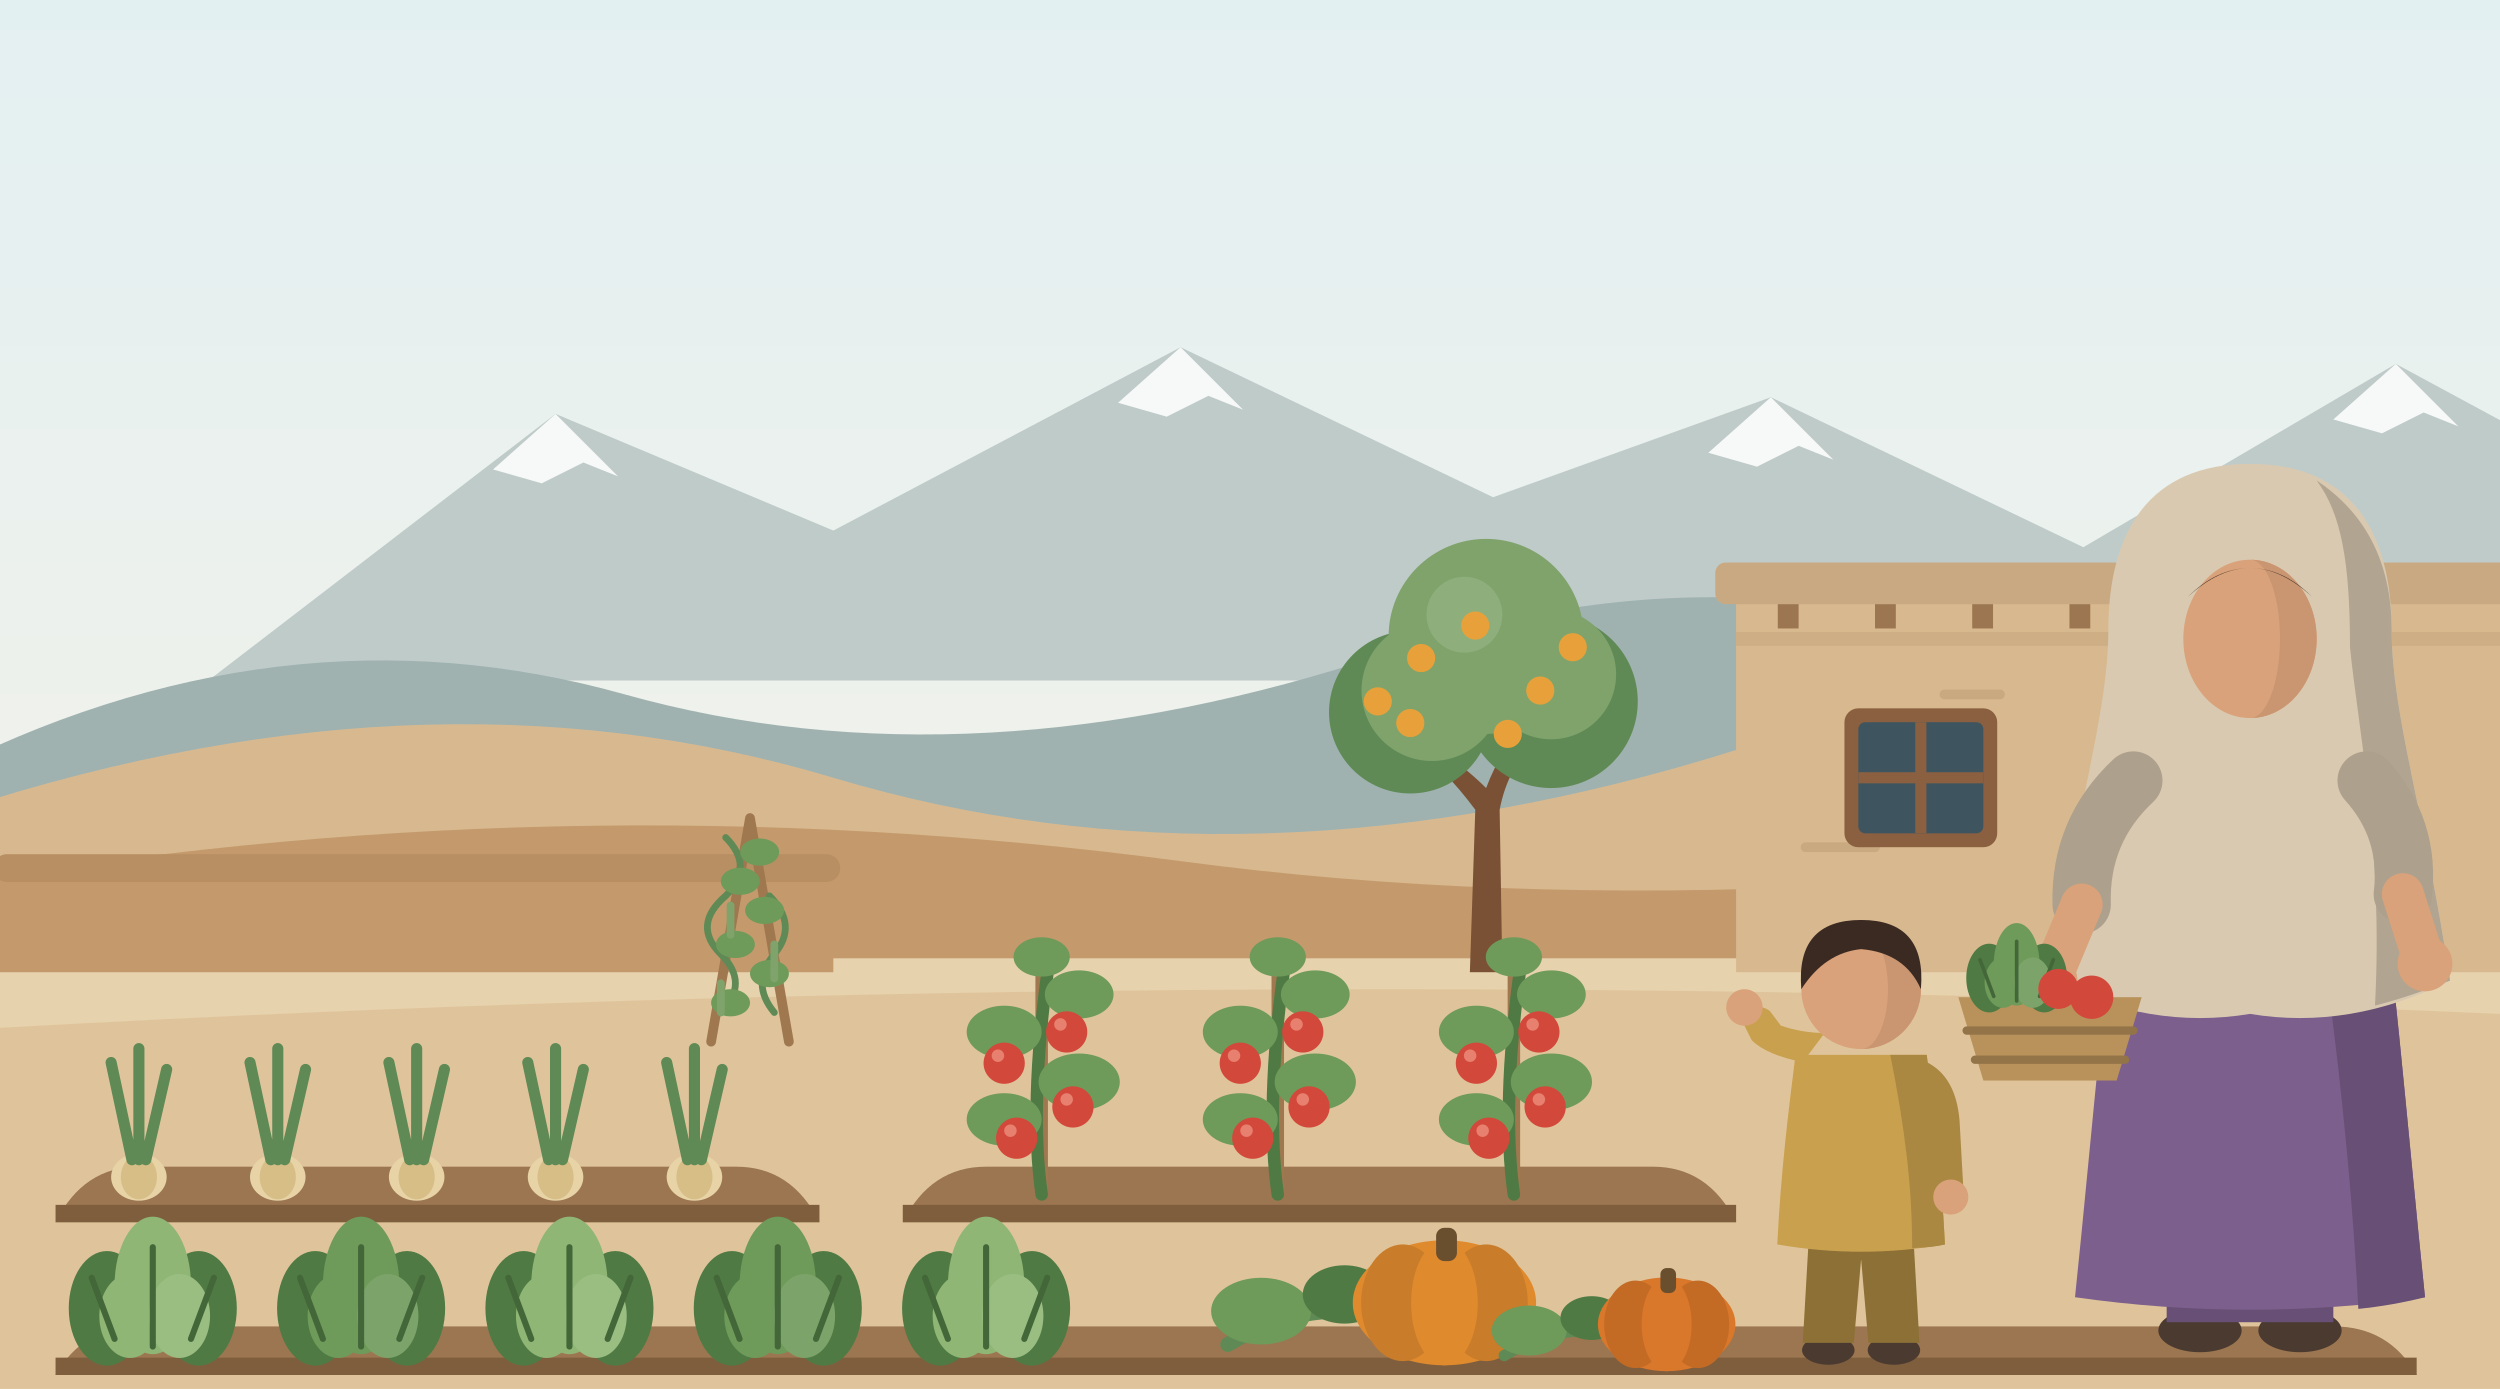
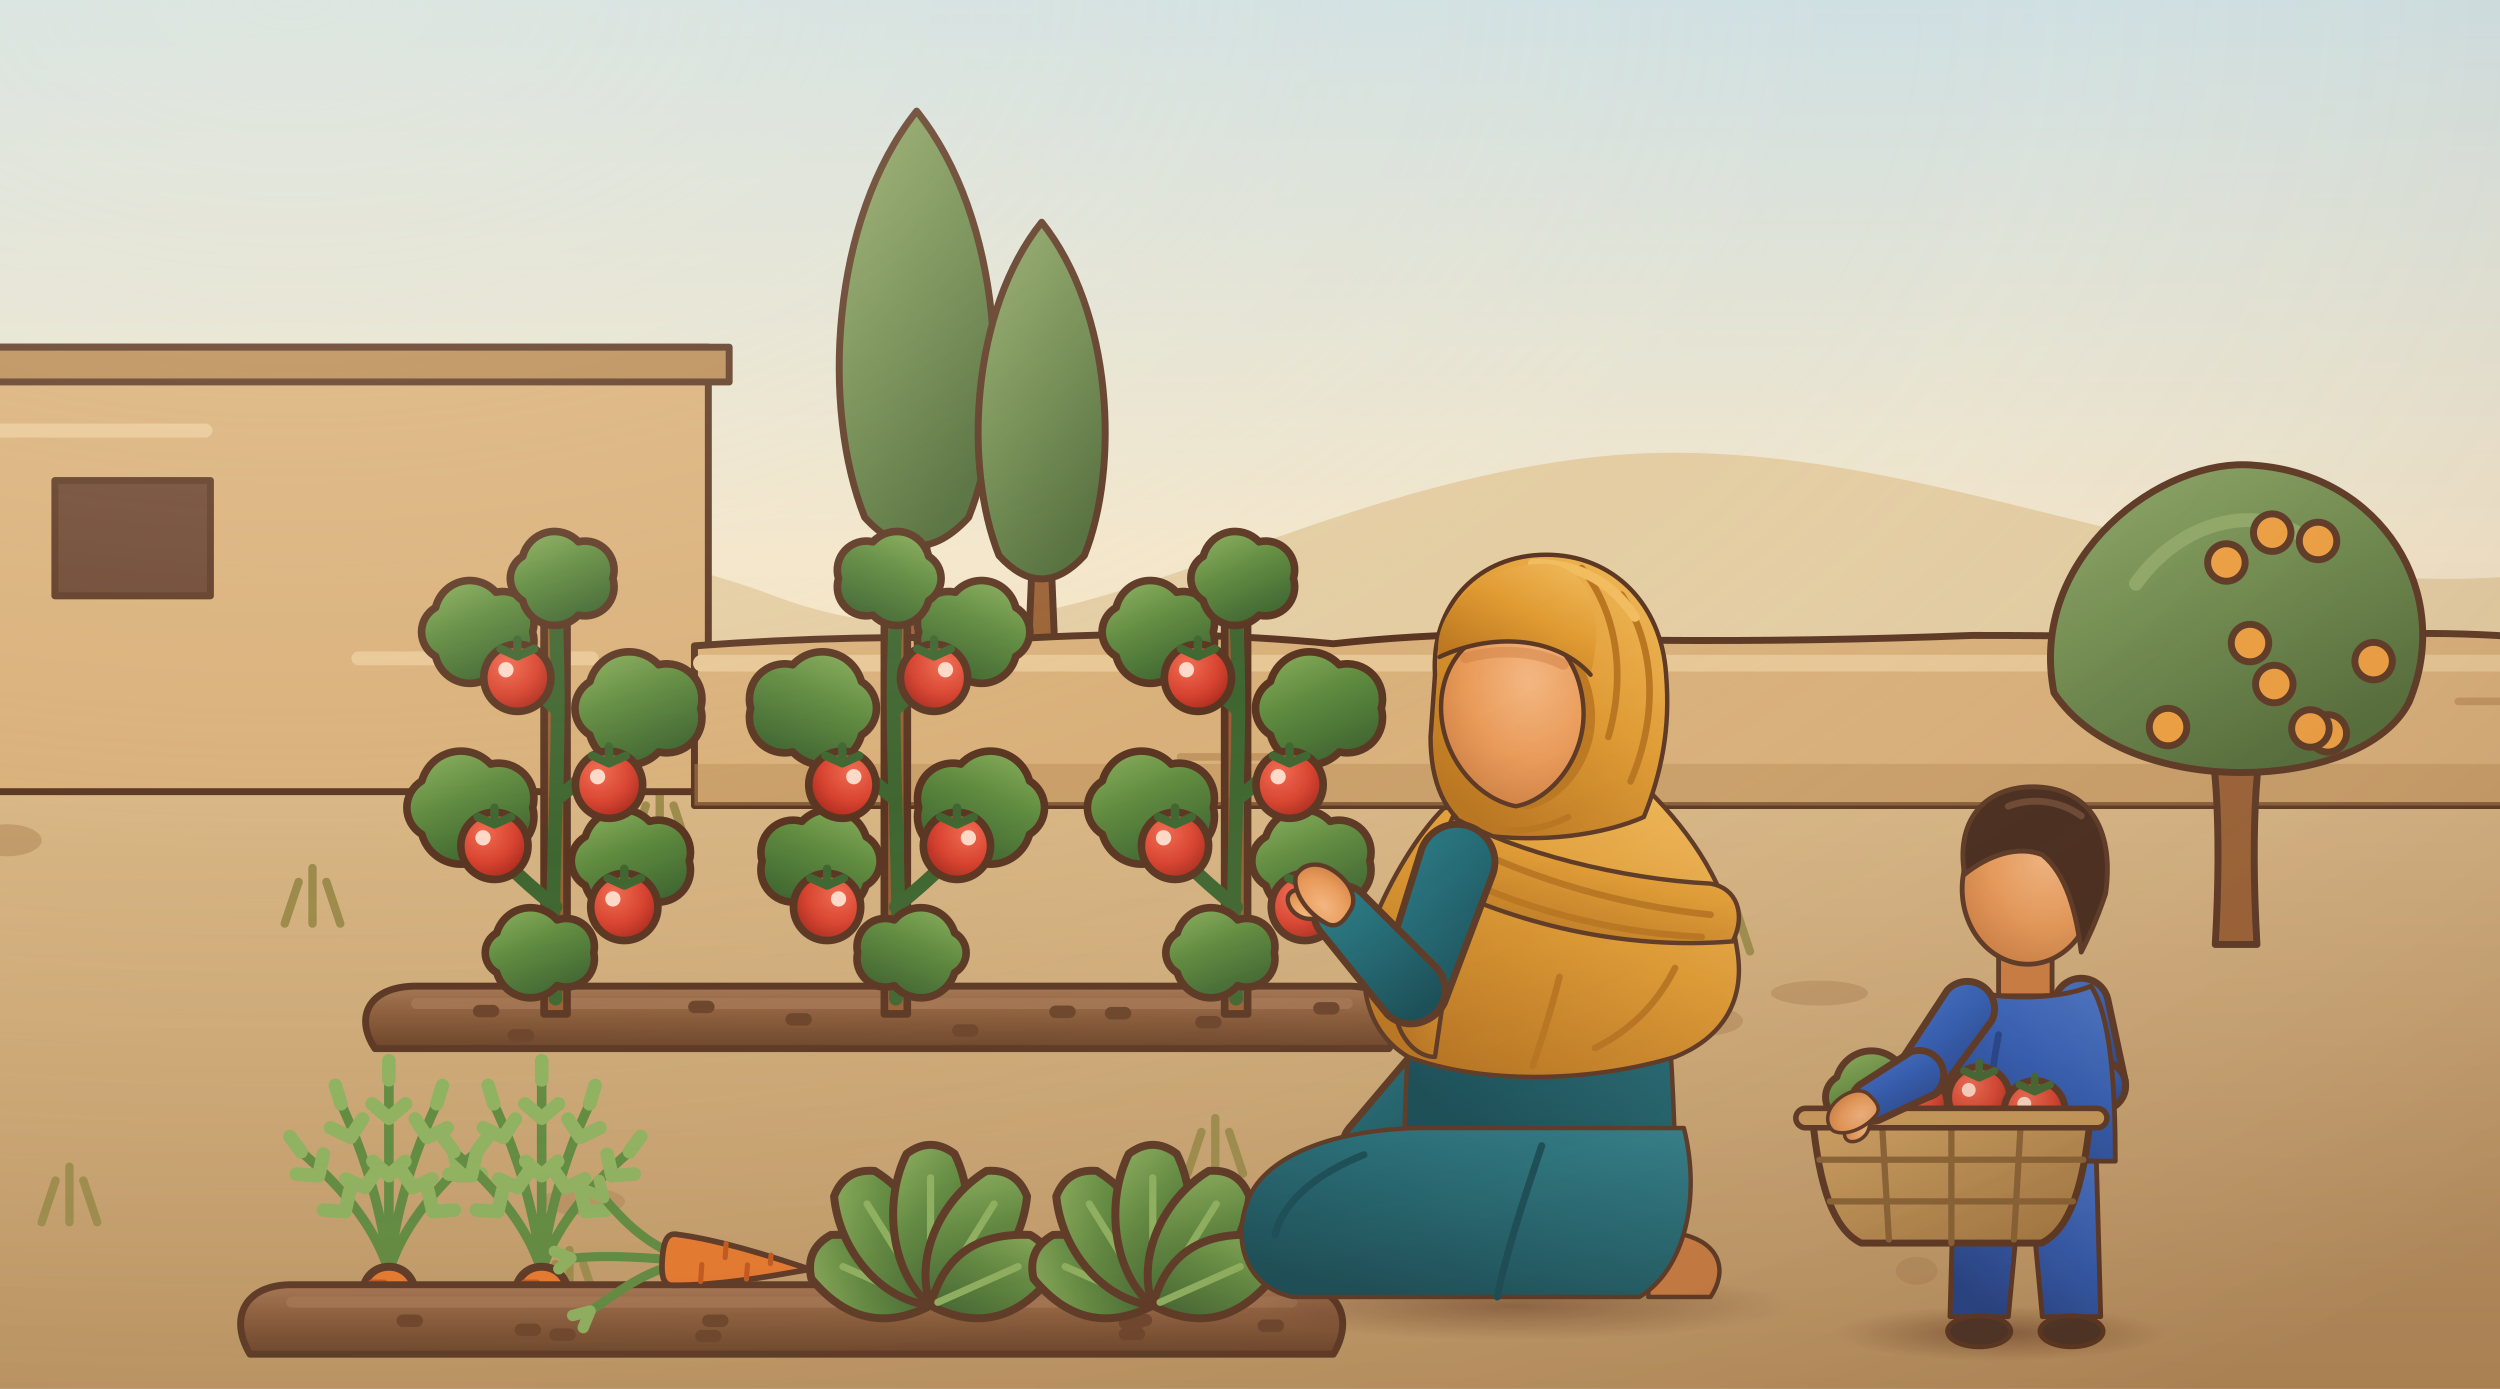
- <svg xmlns="http://www.w3.org/2000/svg" viewBox="0 0 360 200">
+ <svg xmlns="http://www.w3.org/2000/svg" xmlns:xlink="http://www.w3.org/1999/xlink" viewBox="0 0 360 200">
  <defs>
+     <radialGradient id="lt" cx=".12" cy="0" r="1.25">
+       <stop offset="0" stop-color="#FFF4DC" stop-opacity=".30" />
+       <stop offset=".5" stop-color="#FFF4DC" stop-opacity="0" />
+       <stop offset="1" stop-color="#4A1E08" stop-opacity=".18" />
+     </radialGradient>
+     <radialGradient id="sh">
+       <stop offset="0" stop-color="#3A0E06" stop-opacity=".38" />
+       <stop offset="1" stop-color="#3A0E06" stop-opacity="0" />
+     </radialGradient>
    <linearGradient id="sky" x1="0" y1="0" x2="0" y2="1">
-       <stop offset="0" stop-color="#E3F0F2" />
-       <stop offset="1" stop-color="#F8F2E6" />
-     </linearGradient>
+       <stop offset="0" stop-color="#CFE0E3" />
+       <stop offset=".7" stop-color="#F3E6CB" />
+       <stop offset="1" stop-color="#F6E1BC" />
+     </linearGradient>
+     <linearGradient id="gd" x1="0" y1="0" x2="0" y2="1">
+       <stop offset="0" stop-color="#D9B786" />
+       <stop offset="1" stop-color="#BE9663" />
+     </linearGradient>
+     <linearGradient id="lf" x1="0" y1="0" x2=".6" y2="1">
+       <stop offset="0" stop-color="#8FA867" />
+       <stop offset=".5" stop-color="#6E8B4E" />
+       <stop offset="1" stop-color="#4F6B38" />
+     </linearGradient>
+     <radialGradient id="sk" cx=".36" cy=".3" r=".8">
+       <stop offset="0" stop-color="#F4B680" />
+       <stop offset=".55" stop-color="#E99A58" />
+       <stop offset="1" stop-color="#CC7C40" />
+     </radialGradient>
+     <linearGradient id="sc" x1="0" y1="0" x2="0.7" y2="1">
+       <stop offset="0" stop-color="#F2BC5E" />
+       <stop offset=".5" stop-color="#E09A31" />
+       <stop offset="1" stop-color="#B9741D" />
+     </linearGradient>
+     <linearGradient id="te" x1="0" y1="0" x2="0.7" y2="1">
+       <stop offset="0" stop-color="#2B7F8B" />
+       <stop offset=".5" stop-color="#1D6672" />
+       <stop offset="1" stop-color="#124A55" />
+     </linearGradient>
+     <linearGradient id="kb" x1="0" y1="0" x2="0.7" y2="1">
+       <stop offset="0" stop-color="#4776CC" />
+       <stop offset=".5" stop-color="#2D5CB8" />
+       <stop offset="1" stop-color="#1F428C" />
+     </linearGradient>
+     <linearGradient id="so" x1="0" y1="0" x2="0" y2="1">
+       <stop offset="0" stop-color="#A57552" />
+       <stop offset=".45" stop-color="#8A5C3A" />
+       <stop offset="1" stop-color="#6A4228" />
+     </linearGradient>
+     <radialGradient id="tm" cx=".35" cy=".3" r=".75">
+       <stop offset="0" stop-color="#F06A50" />
+       <stop offset=".6" stop-color="#D8432F" />
+       <stop offset="1" stop-color="#A92A1E" />
+     </radialGradient>
+     <linearGradient id="gl" x1="0" y1="0" x2=".5" y2="1">
+       <stop offset="0" stop-color="#8DB25E" />
+       <stop offset=".5" stop-color="#5E8A3E" />
+       <stop offset="1" stop-color="#3F6630" />
+     </linearGradient>
+     <linearGradient id="bk" x1="0" y1="0" x2="1" y2="1">
+       <stop offset="0" stop-color="#D2A464" />
+       <stop offset="1" stop-color="#A57940" />
+     </linearGradient>
+     <g id="tp" stroke="#5A3622" stroke-linejoin="round" stroke-linecap="round">
+       <path d="M-1.5 0V-62H1.5V0Z" fill="#9A6034" />
+       <path d="M0-2C-1-18 1-34 0-52M0-14C-5-18-9-22-12-26M0-28C5-32 9-36 12-40M0-40C-4-44-8-46-11-50" fill="none" stroke="#3F6630" stroke-width="1.8" />
+       <path d="M-3-27A4.6 4.6 0 0 1-8.5-21.3A5.3 5.3 0 0 1-17.5-23.5A4.1 4.1 0 0 1-17.5-30.5A5.3 5.3 0 0 1-8.5-32.7A4.6 4.6 0 0 1-3-27Z" fill="url(#gl)" />
+       <path d="M19-40A4.6 4.6 0 0 1 13.5-34.3A5.3 5.3 0 0 1 4.5-36.5A4.1 4.1 0 0 1 4.5-43.5A5.3 5.3 0 0 1 13.5-45.7A4.6 4.6 0 0 1 19-40Z" fill="url(#gl)" />
+       <path d="M-3-50A4.1 4.1 0 0 1-7.8-44.8A4.6 4.6 0 0 1-15.7-46.8A3.7 3.7 0 0 1-15.7-53.2A4.6 4.6 0 0 1-7.8-55.2A4.1 4.1 0 0 1-3-50Z" fill="url(#gl)" />
+       <path d="M17.5-20A4.2 4.2 0 0 1 12.3-14.8A5 5 0 0 1 3.9-16.8A3.7 3.7 0 0 1 3.9-23.2A5 5 0 0 1 12.3-25.2A4.2 4.2 0 0 1 17.5-20Z" fill="url(#gl)" />
+       <path d="M7.5-57A3.8 3.8 0 0 1 3-52.2A4.3 4.3 0 0 1-4.3-54.1A3.4 3.4 0 0 1-4.3-59.9A4.3 4.3 0 0 1 3-61.8A3.8 3.8 0 0 1 7.5-57Z" fill="url(#gl)" />
+       <path d="M5-8A3.7 3.7 0 0 1 .2-3.7A4.6 4.6 0 0 1-7.7-5.4A3 3 0 0 1-7.7-10.6A4.6 4.6 0 0 1 .2-12.3A3.7 3.7 0 0 1 5-8Z" fill="url(#gl)" />
+       <circle cx="-8" cy="-22" r="4.4" fill="url(#tm)" />
+       <circle cx="7" cy="-30" r="4.4" fill="url(#tm)" />
+       <circle cx="-5" cy="-44" r="4.4" fill="url(#tm)" />
+       <circle cx="9" cy="-14" r="4.4" fill="url(#tm)" />
+       <path d="M-10.2-25.8l2.2 1 2.2-1M-8-24.8v-2.2M4.8-33.8l2.2 1 2.2-1M7-32.8v-2.2M-7.2-47.8l2.2 1 2.2-1M-5-46.8v-2.2M6.8-17.8l2.2 1 2.2-1M9-16.8v-2.2" fill="none" stroke="#3F6630" stroke-width="1.1" />
+       <path d="M-8.5-23.1a1 1 0 1 0 0 .1ZM6.5-31.1a1 1 0 1 0 0 .1ZM-5.5-45.1a1 1 0 1 0 0 .1ZM8.5-15.1a1 1 0 1 0 0 .1Z" fill="#FFD9C8" stroke="none" />
+     </g>
+     <g id="ct" stroke="#5A3622" stroke-linejoin="round" stroke-linecap="round">
+       <path d="M0-2Q-2.2-9.4-11-17M0-2Q-1.2-12.7-6-23M0-2Q.0-14.3 0-26M0-2Q1.2-12.7 6-23M0-2Q2.2-9.4 11-17" fill="none" stroke="#5E8A3E" stroke-width="1.2" />
+       <path d="M-5.5-9.5l.6-2.6M-5.5-9.5l-2.7-.2M-8.8-14l.6-2.7M-8.8-14l-2.8-.2M-11-17l-1.4-1.9M-3-12.5l1.5-2.2M-3-12.5l-2.4-1.1M-4.8-18.8l1.5-2.3M-4.8-18.8l-2.5-1.2M-6-23l-.7-2.3M.0-14l2-1.8M.0-14l-2-1.8M.0-21.2l2.1-1.8M.0-21.2l-2.1-1.8M.0-26l.0-2.4M3-12.5l2.4-1.1M3-12.5l-1.5-2.2M4.8-18.8l2.5-1.2M4.8-18.8l-1.5-2.3M6-23l.7-2.3M5.5-9.5l2.7-.2M5.5-9.5l-.6-2.6M8.8-14l2.8-.2M8.8-14l-.6-2.7M11-17l1.4-1.9" fill="none" stroke="#8DB25E" stroke-width="1.7" />
+       <path d="M-3.3 1.5C-3.5-1-2-2.6 0-2.6C2-2.6 3.5-1 3.3 1.5Z" fill="#E8782C" />
+       <path d="M-2.2-.6h1.6" stroke="#C2561A" stroke-width=".8" />
+     </g>
+     <g id="gn" stroke="#5A3622" stroke-linejoin="round" stroke-linecap="round">
+       <g transform="rotate(-66)">
+         <path d="M0 0C-5-4-6-9-3-15C-1-16.5 1-16.5 3-15C6-9 5-4 0 0Z" fill="url(#gl)" />
+         <path d="M0-1V-12" stroke="#8DB25E" stroke-width=".9" />
+       </g>
+       <g transform="rotate(-32)">
+         <path d="M0 0C-5-4-6-12-3-18C-1-19.5 1-19.5 3-18C6-12 5-4 0 0Z" fill="url(#gl)" />
+         <path d="M0-1V-15" stroke="#8DB25E" stroke-width=".9" />
+       </g>
+       <g transform="rotate(0)">
+         <path d="M0 0C-5-4-6-13-3-19C-1-20.5 1-20.5 3-19C6-13 5-4 0 0Z" fill="url(#gl)" />
+         <path d="M0-1V-16" stroke="#8DB25E" stroke-width=".9" />
+       </g>
+       <g transform="rotate(32)">
+         <path d="M0 0C-5-4-6-12-3-18C-1-19.5 1-19.5 3-18C6-12 5-4 0 0Z" fill="url(#gl)" />
+         <path d="M0-1V-15" stroke="#8DB25E" stroke-width=".9" />
+       </g>
+       <g transform="rotate(66)">
+         <path d="M0 0C-5-4-6-9-3-15C-1-16.5 1-16.5 3-15C6-9 5-4 0 0Z" fill="url(#gl)" />
+         <path d="M0-1V-12" stroke="#8DB25E" stroke-width=".9" />
+       </g>
+     </g>
+     <g id="cr" stroke="#5A3622" stroke-linejoin="round" stroke-linecap="round">
+       <g transform="rotate(0)">
+         <path d="M-1 0C-3-6-7-10-10-14M0 0C0-7 0-12-1-18M1 0C3-6 7-10 10-13" fill="none" stroke="#5E8A3E" stroke-width="1.6" />
+         <path d="M-10-14l-3-1m3 1l-1-3M-1-18l-2-2m2 2l1-3M10-13l3-1m-3 1l1-3" fill="none" stroke="#8DB25E" stroke-width="2" />
+         <path d="M-4.5 0C-4.5-1.5-3-2 0-2C3-2 4.5-1.5 4.5 0C4 8 2 16 0 24C-2 16-4 8-4.5 0Z" fill="#E8782C" />
+         <path d="M-3.5 5h3M1 9h2.5M-2.5 13h2.5M.5 17h1.5" stroke="#C2561A" stroke-width=".9" />
+       </g>
+     </g>
  </defs>
-   <rect width="360" height="200" fill="url(#sky)" />
-   <path d="M-10 98L30 98L80 59.6L120 76.4L170 50L215 71.6L255 57.2L300 78.8L345 52.4L385 74L420 64.4L380 98Z" fill="#BFCBC9" />
-   <path d="M80 59.6L89 68.6L84 66.6L78 69.6L71 67.6Z" fill="#F7F9F8" />
-   <path d="M170 50L179 59L174 57L168 60L161 58Z" fill="#F7F9F8" />
-   <path d="M255 57.2L264 66.2L259 64.2L253 67.2L246 65.2Z" fill="#F7F9F8" />
-   <path d="M345 52.4L354 61.4L349 59.4L343 62.4L336 60.4Z" fill="#F7F9F8" />
-   <path d="M-10 112Q40 86 90 100T200 94T310 104T370 92V172H-10Z" fill="#9FB2B0" />
-   <path d="M-10 118Q60 94 120 112T250 108T370 98V172H-10Z" fill="#D8B98F" />
-   <path d="M-10 128Q80 112 170 124T370 114V172H-10Z" fill="#C49A6C" />
-   <rect x="0" y="138" width="360" height="62" fill="#E7D2AE" />
-   <path d="M0 148Q180 138 360 146V200H0Z" fill="#DFC49B" />
-   <path d="M360 140h18v-50h-18Z" fill="#C49A6C" />
-   <rect x="250" y="86" width="110" height="54" fill="#D8B98F" />
-   <rect x="247" y="81" width="133" height="6" rx="1.5" fill="#C9A982" />
-   <rect x="256" y="87" width="3" height="3.5" fill="#9C7650" />
-   <rect x="270" y="87" width="3" height="3.5" fill="#9C7650" />
-   <rect x="284" y="87" width="3" height="3.5" fill="#9C7650" />
-   <rect x="298" y="87" width="3" height="3.5" fill="#9C7650" />
-   <rect x="312" y="87" width="3" height="3.5" fill="#9C7650" />
-   <rect x="326" y="87" width="3" height="3.5" fill="#9C7650" />
-   <rect x="340" y="87" width="3" height="3.5" fill="#9C7650" />
-   <rect x="250" y="91" width="110" height="2" fill="#CDAE85" />
-   <path d="M260 122h10M310 110h14M280 100h8" fill="none" stroke="#C9A97F" stroke-width="1.4" stroke-linecap="round" stroke-linejoin="round" />
-   <path d="M313.8 140v-27q0-8 9-8t9 8v27Z" fill="#7A5134" />
-   <path d="M322.8 140v-34.5q4.5 1.5 4.5 5v29.5Z" fill="#6A4329" />
-   <circle cx="326.3" cy="125" r="1" fill="#E3C27A" />
-   <rect x="265.6" y="102" width="22" height="20" rx="2" fill="#8A6040" />
-   <rect x="267.6" y="104" width="18" height="16" rx="1" fill="#3E5560" />
-   <path d="M276.6 104v16M267.6 112h18" fill="none" stroke="#8A6040" stroke-width="1.6" />
-   <rect x="0" y="126" width="120" height="14" fill="#C49A6C" />
-   <rect x="-1" y="123" width="122" height="4" rx="2" fill="#B88F62" />
-   <g transform="translate(214 140) scale(0.78)">
-     <path d="M-3 0L-2 -30Q-8 -38-12 -40L-10 -42Q-4 -38 0 -34Q3 -42 8 -46L10 -44Q4 -38 2.5 -30L3 0Z" fill="#7A5134" />
-     <circle cx="-14" cy="-48" r="15" fill="#5F8A55" />
-     <circle cx="12" cy="-50" r="16" fill="#5F8A55" />
-     <circle cx="0" cy="-62" r="18" fill="#7FA36B" />
-     <circle cx="-10" cy="-52" r="13" fill="#7FA36B" />
-     <circle cx="12" cy="-55" r="12" fill="#7FA36B" />
-     <circle cx="-4" cy="-66" r="7" fill="#8EAE7C" />
-     <circle cx="-14" cy="-46" r="2.6" fill="#E8A13A" />
-     <circle cx="10" cy="-52" r="2.6" fill="#E8A13A" />
-     <circle cx="-2" cy="-64" r="2.6" fill="#E8A13A" />
-     <circle cx="16" cy="-60" r="2.6" fill="#E8A13A" />
-     <circle cx="-12" cy="-58" r="2.6" fill="#E8A13A" />
-     <circle cx="4" cy="-44" r="2.6" fill="#E8A13A" />
-     <circle cx="-20" cy="-50" r="2.6" fill="#E8A13A" />
-   </g>
-   <path d="M8 176Q12 168 20 168H106Q114 168 118 176Z" fill="#9C7650" />
-   <rect x="8" y="173.5" width="110" height="2.5" fill="#7F5E3E" />
-   <path d="M130 176Q134 168 142 168H238Q246 168 250 176Z" fill="#9C7650" />
-   <rect x="130" y="173.5" width="120" height="2.5" fill="#7F5E3E" />
-   <path d="M8 198Q12 191 20 191H336Q344 191 348 198Z" fill="#9C7650" />
-   <rect x="8" y="195.5" width="340" height="2.5" fill="#7F5E3E" />
-   <g transform="translate(20 172)">
-     <ellipse cx="0" cy="-2.5" rx="4" ry="3.4" fill="#E7D3A6" />
-     <ellipse cx="0" cy="-2.5" rx="2.6" ry="3.2" fill="#D7BD86" />
-     <path d="M-1 -5L-4 -19M0 -5V-21M1 -5L4 -18" fill="none" stroke="#5F8A55" stroke-width="1.6" stroke-linecap="round" stroke-linejoin="round" />
-   </g>
-   <g transform="translate(40 172)">
-     <ellipse cx="0" cy="-2.5" rx="4" ry="3.4" fill="#E7D3A6" />
-     <ellipse cx="0" cy="-2.5" rx="2.6" ry="3.2" fill="#D7BD86" />
-     <path d="M-1 -5L-4 -19M0 -5V-21M1 -5L4 -18" fill="none" stroke="#5F8A55" stroke-width="1.6" stroke-linecap="round" stroke-linejoin="round" />
-   </g>
-   <g transform="translate(60 172)">
-     <ellipse cx="0" cy="-2.5" rx="4" ry="3.4" fill="#E7D3A6" />
-     <ellipse cx="0" cy="-2.5" rx="2.6" ry="3.2" fill="#D7BD86" />
-     <path d="M-1 -5L-4 -19M0 -5V-21M1 -5L4 -18" fill="none" stroke="#5F8A55" stroke-width="1.6" stroke-linecap="round" stroke-linejoin="round" />
-   </g>
-   <g transform="translate(80 172)">
-     <ellipse cx="0" cy="-2.5" rx="4" ry="3.4" fill="#E7D3A6" />
-     <ellipse cx="0" cy="-2.5" rx="2.6" ry="3.2" fill="#D7BD86" />
-     <path d="M-1 -5L-4 -19M0 -5V-21M1 -5L4 -18" fill="none" stroke="#5F8A55" stroke-width="1.6" stroke-linecap="round" stroke-linejoin="round" />
-   </g>
-   <g transform="translate(100 172)">
-     <ellipse cx="0" cy="-2.5" rx="4" ry="3.4" fill="#E7D3A6" />
-     <ellipse cx="0" cy="-2.5" rx="2.6" ry="3.2" fill="#D7BD86" />
-     <path d="M-1 -5L-4 -19M0 -5V-21M1 -5L4 -18" fill="none" stroke="#5F8A55" stroke-width="1.6" stroke-linecap="round" stroke-linejoin="round" />
-   </g>
-   <g transform="translate(150 172) scale(0.9)">
-     <rect x="-1" y="-40" width="2" height="40" fill="#A07850" />
-     <path d="M0 0Q-2 -14 1 -36" fill="none" stroke="#4F7A43" stroke-width="2" stroke-linecap="round" stroke-linejoin="round" />
-     <ellipse cx="-6" cy="-12" rx="6" ry="4.2" fill="#6E9A5A" />
-     <ellipse cx="6" cy="-18" rx="6.5" ry="4.55" fill="#6E9A5A" />
-     <ellipse cx="-6" cy="-26" rx="6" ry="4.2" fill="#6E9A5A" />
-     <ellipse cx="6" cy="-32" rx="5.5" ry="3.85" fill="#6E9A5A" />
-     <ellipse cx="0" cy="-38" rx="4.5" ry="3.15" fill="#6E9A5A" />
-     <circle cx="-4" cy="-9" r="3.3" fill="#D2483A" />
-     <circle cx="-5" cy="-10.2" r="1" fill="#E8806F" />
-     <circle cx="5" cy="-14" r="3.3" fill="#D2483A" />
-     <circle cx="4" cy="-15.2" r="1" fill="#E8806F" />
-     <circle cx="-6" cy="-21" r="3.3" fill="#D2483A" />
-     <circle cx="-7" cy="-22.2" r="1" fill="#E8806F" />
-     <circle cx="4" cy="-26" r="3.3" fill="#D2483A" />
-     <circle cx="3" cy="-27.2" r="1" fill="#E8806F" />
-   </g>
-   <g transform="translate(184 172) scale(0.9)">
-     <rect x="-1" y="-40" width="2" height="40" fill="#A07850" />
-     <path d="M0 0Q-2 -14 1 -36" fill="none" stroke="#4F7A43" stroke-width="2" stroke-linecap="round" stroke-linejoin="round" />
-     <ellipse cx="-6" cy="-12" rx="6" ry="4.2" fill="#6E9A5A" />
-     <ellipse cx="6" cy="-18" rx="6.5" ry="4.55" fill="#6E9A5A" />
-     <ellipse cx="-6" cy="-26" rx="6" ry="4.2" fill="#6E9A5A" />
-     <ellipse cx="6" cy="-32" rx="5.5" ry="3.85" fill="#6E9A5A" />
-     <ellipse cx="0" cy="-38" rx="4.5" ry="3.15" fill="#6E9A5A" />
-     <circle cx="-4" cy="-9" r="3.3" fill="#D2483A" />
-     <circle cx="-5" cy="-10.2" r="1" fill="#E8806F" />
-     <circle cx="5" cy="-14" r="3.3" fill="#D2483A" />
-     <circle cx="4" cy="-15.2" r="1" fill="#E8806F" />
-     <circle cx="-6" cy="-21" r="3.3" fill="#D2483A" />
-     <circle cx="-7" cy="-22.2" r="1" fill="#E8806F" />
-     <circle cx="4" cy="-26" r="3.3" fill="#D2483A" />
-     <circle cx="3" cy="-27.2" r="1" fill="#E8806F" />
-   </g>
-   <g transform="translate(218 172) scale(0.9)">
-     <rect x="-1" y="-40" width="2" height="40" fill="#A07850" />
-     <path d="M0 0Q-2 -14 1 -36" fill="none" stroke="#4F7A43" stroke-width="2" stroke-linecap="round" stroke-linejoin="round" />
-     <ellipse cx="-6" cy="-12" rx="6" ry="4.2" fill="#6E9A5A" />
-     <ellipse cx="6" cy="-18" rx="6.5" ry="4.55" fill="#6E9A5A" />
-     <ellipse cx="-6" cy="-26" rx="6" ry="4.2" fill="#6E9A5A" />
-     <ellipse cx="6" cy="-32" rx="5.5" ry="3.85" fill="#6E9A5A" />
-     <ellipse cx="0" cy="-38" rx="4.5" ry="3.15" fill="#6E9A5A" />
-     <circle cx="-4" cy="-9" r="3.3" fill="#D2483A" />
-     <circle cx="-5" cy="-10.2" r="1" fill="#E8806F" />
-     <circle cx="5" cy="-14" r="3.3" fill="#D2483A" />
-     <circle cx="4" cy="-15.2" r="1" fill="#E8806F" />
-     <circle cx="-6" cy="-21" r="3.3" fill="#D2483A" />
-     <circle cx="-7" cy="-22.2" r="1" fill="#E8806F" />
-     <circle cx="4" cy="-26" r="3.3" fill="#D2483A" />
-     <circle cx="3" cy="-27.2" r="1" fill="#E8806F" />
-   </g>
-   <g transform="translate(22 195) scale(1.1)">
-     <ellipse cx="-6" cy="-6" rx="5" ry="7.5" fill="#4F7A43" />
-     <ellipse cx="6" cy="-6" rx="5" ry="7.5" fill="#4F7A43" />
-     <ellipse cx="0" cy="-9" rx="5" ry="9" fill="#8FB675" />
-     <ellipse cx="-3" cy="-5" rx="4" ry="5.5" fill="#8FB675" />
-     <ellipse cx="3.5" cy="-5" rx="4" ry="5.5" fill="#9ABD82" />
-     <path d="M0 -1V-14M-5 -2l-3 -8M5 -2l3 -8" fill="none" stroke="#436738" stroke-width="0.8" stroke-linecap="round" stroke-linejoin="round" />
-   </g>
-   <g transform="translate(52 195) scale(1.1)">
-     <ellipse cx="-6" cy="-6" rx="5" ry="7.5" fill="#4F7A43" />
-     <ellipse cx="6" cy="-6" rx="5" ry="7.5" fill="#4F7A43" />
-     <ellipse cx="0" cy="-9" rx="5" ry="9" fill="#6E9A5A" />
-     <ellipse cx="-3" cy="-5" rx="4" ry="5.5" fill="#6E9A5A" />
-     <ellipse cx="3.5" cy="-5" rx="4" ry="5.5" fill="#7CA46A" />
-     <path d="M0 -1V-14M-5 -2l-3 -8M5 -2l3 -8" fill="none" stroke="#436738" stroke-width="0.8" stroke-linecap="round" stroke-linejoin="round" />
-   </g>
-   <g transform="translate(82 195) scale(1.1)">
-     <ellipse cx="-6" cy="-6" rx="5" ry="7.5" fill="#4F7A43" />
-     <ellipse cx="6" cy="-6" rx="5" ry="7.5" fill="#4F7A43" />
-     <ellipse cx="0" cy="-9" rx="5" ry="9" fill="#8FB675" />
-     <ellipse cx="-3" cy="-5" rx="4" ry="5.5" fill="#8FB675" />
-     <ellipse cx="3.5" cy="-5" rx="4" ry="5.5" fill="#9ABD82" />
-     <path d="M0 -1V-14M-5 -2l-3 -8M5 -2l3 -8" fill="none" stroke="#436738" stroke-width="0.8" stroke-linecap="round" stroke-linejoin="round" />
-   </g>
-   <g transform="translate(112 195) scale(1.1)">
-     <ellipse cx="-6" cy="-6" rx="5" ry="7.5" fill="#4F7A43" />
-     <ellipse cx="6" cy="-6" rx="5" ry="7.5" fill="#4F7A43" />
-     <ellipse cx="0" cy="-9" rx="5" ry="9" fill="#6E9A5A" />
-     <ellipse cx="-3" cy="-5" rx="4" ry="5.5" fill="#6E9A5A" />
-     <ellipse cx="3.5" cy="-5" rx="4" ry="5.5" fill="#7CA46A" />
-     <path d="M0 -1V-14M-5 -2l-3 -8M5 -2l3 -8" fill="none" stroke="#436738" stroke-width="0.8" stroke-linecap="round" stroke-linejoin="round" />
-   </g>
-   <g transform="translate(142 195) scale(1.1)">
-     <ellipse cx="-6" cy="-6" rx="5" ry="7.5" fill="#4F7A43" />
-     <ellipse cx="6" cy="-6" rx="5" ry="7.5" fill="#4F7A43" />
-     <ellipse cx="0" cy="-9" rx="5" ry="9" fill="#8FB675" />
-     <ellipse cx="-3" cy="-5" rx="4" ry="5.5" fill="#8FB675" />
-     <ellipse cx="3.5" cy="-5" rx="4" ry="5.5" fill="#9ABD82" />
-     <path d="M0 -1V-14M-5 -2l-3 -8M5 -2l3 -8" fill="none" stroke="#436738" stroke-width="0.8" stroke-linecap="round" stroke-linejoin="round" />
-   </g>
-   <g transform="translate(208 196) scale(1.2)">
-     <path d="M-26 -2q10 -6 20 -3" fill="none" stroke="#5F8A55" stroke-width="1.8" stroke-linecap="round" stroke-linejoin="round" />
-     <ellipse cx="-22" cy="-6" rx="6" ry="4" fill="#6E9A5A" />
-     <ellipse cx="-12" cy="-8" rx="5" ry="3.5" fill="#4F7A43" />
-     <ellipse cx="0" cy="-7" rx="11" ry="7.5" fill="#E08A2E" />
-     <ellipse cx="-5" cy="-7" rx="5" ry="7" fill="#C97C29" />
-     <ellipse cx="5" cy="-7" rx="5" ry="7" fill="#C97C29" />
-     <ellipse cx="0" cy="-7" rx="4" ry="7.5" fill="#E08A2E" />
-     <rect x="-1" y="-16" width="2.5" height="4" rx="1" fill="#6A4F2E" />
-   </g>
-   <g transform="translate(240 197) scale(0.9)">
-     <path d="M-26 -2q10 -6 20 -3" fill="none" stroke="#5F8A55" stroke-width="1.8" stroke-linecap="round" stroke-linejoin="round" />
-     <ellipse cx="-22" cy="-6" rx="6" ry="4" fill="#6E9A5A" />
-     <ellipse cx="-12" cy="-8" rx="5" ry="3.5" fill="#4F7A43" />
-     <ellipse cx="0" cy="-7" rx="11" ry="7.5" fill="#D9772A" />
-     <ellipse cx="-5" cy="-7" rx="5" ry="7" fill="#C36B25" />
-     <ellipse cx="5" cy="-7" rx="5" ry="7" fill="#C36B25" />
-     <ellipse cx="0" cy="-7" rx="4" ry="7.5" fill="#D9772A" />
-     <rect x="-1" y="-16" width="2.5" height="4" rx="1" fill="#6A4F2E" />
-   </g>
-   <g transform="translate(108 150) scale(0.7)">
-     <path d="M-8 0L0 -46L8 0" fill="none" stroke="#A07850" stroke-width="2" stroke-linecap="round" stroke-linejoin="round" />
-     <path d="M-6 -6q6 -6 0 -12q-6 -6 1 -12q6 -6 0 -12M5 -6q-5 -6 0 -12q5 -6-1 -12" fill="none" stroke="#5F8A55" stroke-width="1.4" stroke-linecap="round" stroke-linejoin="round" />
-     <ellipse cx="-4" cy="-8" rx="4" ry="2.8" fill="#6E9A5A" />
-     <ellipse cx="4" cy="-14" rx="4" ry="2.8" fill="#6E9A5A" />
-     <ellipse cx="-3" cy="-20" rx="4" ry="2.8" fill="#6E9A5A" />
-     <ellipse cx="3" cy="-27" rx="4" ry="2.8" fill="#6E9A5A" />
-     <ellipse cx="-2" cy="-33" rx="4" ry="2.8" fill="#6E9A5A" />
-     <ellipse cx="2" cy="-39" rx="4" ry="2.8" fill="#6E9A5A" />
-     <path d="M-6 -12v6M5 -20v7M-4 -28v6" fill="none" stroke="#7FA36B" stroke-width="1.6" stroke-linecap="round" stroke-linejoin="round" />
-   </g>
-   <g transform="translate(324 194) scale(1.2)">
-     <ellipse cx="-6" cy="-2" rx="5" ry="2.6" fill="#4A3A30" />
-     <ellipse cx="6" cy="-2" rx="5" ry="2.6" fill="#4A3A30" />
-     <path d="M-10 -10H10V-3H-10Z" fill="#684F75" />
-     <path d="M-14 -70C-17 -50-19 -25-21 -6Q0 -3 21 -6C19 -25 17 -50 14 -70Z" fill="#7C5F8C" />
-     <path d="M5 -70C9 -50 12 -25 13 -4.6Q17 -5 21 -6C19 -25 17 -50 14 -70Z" fill="#684F75" />
-     <path d="M-13 -70C-15 -58-16 -50-17 -42H17C16 -50 15 -58 13 -70Z" fill="#7C5F8C" />
-     <path d="M0 -106C-12 -106-17 -98-17 -86C-17 -76-21 -64-24 -44Q-12 -38 0 -40Q12 -38 24 -44C21 -64 17 -76 17 -86C17 -98 12 -106 0 -106Z" fill="#D9C9B0" />
-     <path d="M8 -104C14 -100 17 -94 17 -86C17 -76 21 -64 24 -44Q19 -42 15 -41C16 -60 13 -74 12 -84C12 -94 11 -100 8 -104Z" fill="#B1A490" />
-     <ellipse cx="0" cy="-85" rx="8" ry="9.5" fill="#D9A27A" />
-     <path d="M0 -94.5A8 9.5 0 0 1 0 -75.5A3.6 9.5 0 0 0 0 -94.5Z" fill="#C99671" />
-     <path d="M-7.5 -90Q0 -97 7.5 -90Q4 -93.5 0 -93.5Q-4 -93.5-7.5 -90Z" fill="#3B2A22" />
-     <path d="M-14 -68Q-20.46 -61.96 -20.2 -53.12" fill="none" stroke="#ADA08C" stroke-width="7" stroke-linecap="round" />
-     <path d="M-20.2 -53.12L-24 -44" fill="none" stroke="#D9A27A" stroke-width="5.04" stroke-linecap="round" />
-     <circle cx="-24" cy="-44" r="3.29" fill="#D9A27A" />
-     <path d="M14 -68Q19.25 -62.16 18.34 -54.36" fill="none" stroke="#ADA08C" stroke-width="7" stroke-linecap="round" />
-     <path d="M18.34 -54.36L21 -46" fill="none" stroke="#D9A27A" stroke-width="5.04" stroke-linecap="round" />
-     <circle cx="21" cy="-46" r="3.29" fill="#D9A27A" />
-     <path d="M-35 -42L-32 -32H-16L-13 -42Z" fill="#B8925A" />
-     <path d="M-34 -38H-14M-33 -34.5H-15" fill="none" stroke="#937448" stroke-width="1" stroke-linecap="round" stroke-linejoin="round" />
-     <g transform="translate(-28 -41) scale(0.55)">
-       <ellipse cx="-6" cy="-6" rx="5" ry="7.5" fill="#4F7A43" />
-       <ellipse cx="6" cy="-6" rx="5" ry="7.5" fill="#4F7A43" />
-       <ellipse cx="0" cy="-9" rx="5" ry="9" fill="#6E9A5A" />
-       <ellipse cx="-3" cy="-5" rx="4" ry="5.5" fill="#6E9A5A" />
-       <ellipse cx="3.5" cy="-5" rx="4" ry="5.5" fill="#7CA46A" />
-       <path d="M0 -1V-14M-5 -2l-3 -8M5 -2l3 -8" fill="none" stroke="#436738" stroke-width="0.8" stroke-linecap="round" stroke-linejoin="round" />
-     </g>
-     <circle cx="-19" cy="-42" r="2.6" fill="#D2483A" />
-     <circle cx="-23" cy="-43" r="2.4" fill="#D2483A" />
-   </g>
-   <g transform="translate(268 196) scale(1.05)">
-     <ellipse cx="-4.5" cy="-1.5" rx="3.6" ry="2" fill="#4A3A30" />
-     <ellipse cx="4.5" cy="-1.5" rx="3.6" ry="2" fill="#4A3A30" />
-     <path d="M-7 -20L-8 -2.5H-1L0 -14L1 -2.5H8L7 -20Z" fill="#8C7036" />
-     <path d="M-9 -42C-10 -34-11 -26-11.5 -16Q0 -14 11.5 -16C11 -26 10 -34 9 -42Z" fill="#C9A04E" />
-     <path d="M4 -42C6 -32 7 -24 7 -15.5Q10 -15.6 11.5 -16C11 -26 10 -34 9 -42Z" fill="#AA8842" />
-     <path d="M-8 -41Q-13 -42-15 -44L-16.5 -47Q-14.5 -49.5-12.5 -48L-11 -46Q-8 -45-5 -45Z" fill="#C9A04E" />
-     <circle cx="-16" cy="-48.5" r="2.5" fill="#D9A27A" />
-     <path d="M9 -41Q13 -39 13.5 -33L14 -24Q12 -23 10.5 -24Q10 -31 7 -36Z" fill="#AA8842" />
-     <circle cx="12.3" cy="-22.5" r="2.4" fill="#D9A27A" />
-     <circle cx="0" cy="-51" r="8.2" fill="#D9A27A" />
-     <path d="M0 -59.2A8.2 8.2 0 0 1 0 -42.8A3.69 8.2 0 0 0 0 -59.2Z" fill="#C99671" />
-     <path d="M-8.2 -51Q-9 -60.5 0 -60.5Q9 -60.5 8.2 -51Q6 -56 0 -56.5Q-5 -56-8.2 -51Z" fill="#3B2A22" />
-   </g>
+   <rect width="360" height="114" fill="url(#sky)" />
+   <path d="M-10 112C30 82 70 70 112 86C150 100 180 72 228 66C276 60 320 90 370 82V112Z" fill="#E4CDA3" />
+   <path d="M-10 112C40 98 90 92 140 102C190 110 240 90 290 94C320 96 345 104 370 100V112Z" fill="#D6B582" />
+   <rect y="112" width="360" height="88" fill="url(#gd)" />
+   <ellipse cx="84" cy="173" rx="6" ry="2.0" fill="#B08657" opacity=".55" />
+   <ellipse cx="245" cy="147" rx="6" ry="2.2" fill="#B08657" opacity=".55" />
+   <ellipse cx="262" cy="143" rx="7" ry="1.8" fill="#B08657" opacity=".55" />
+   <ellipse cx="1" cy="121" rx="5" ry="2.3" fill="#B08657" opacity=".55" />
+   <ellipse cx="219" cy="128" rx="4" ry="2.2" fill="#B08657" opacity=".55" />
+   <ellipse cx="118" cy="149" rx="3" ry="1.7" fill="#B08657" opacity=".55" />
+   <ellipse cx="208" cy="176" rx="3" ry="2.3" fill="#B08657" opacity=".55" />
+   <ellipse cx="276" cy="183" rx="3" ry="2.0" fill="#B08657" opacity=".55" />
+   <ellipse cx="188" cy="122" rx="4" ry="2.1" fill="#B08657" opacity=".55" />
+   <path d="M41 133l2-6M45 133v-8M49 133l-2-6" stroke="#9C8B4A" stroke-width="1.2" stroke-linecap="round" fill="none" />
+   <path d="M6 176l2-6M10 176v-8M14 176l-2-6" stroke="#9C8B4A" stroke-width="1.2" stroke-linecap="round" fill="none" />
+   <path d="M78 188l2-6M82 188v-8M86 188l-2-6" stroke="#9C8B4A" stroke-width="1.2" stroke-linecap="round" fill="none" />
+   <path d="M171 169l2-6M175 169v-8M179 169l-2-6" stroke="#9C8B4A" stroke-width="1.2" stroke-linecap="round" fill="none" />
+   <path d="M244 137l2-6M248 137v-8M252 137l-2-6" stroke="#9C8B4A" stroke-width="1.2" stroke-linecap="round" fill="none" />
+   <path d="M91 122l2-6M95 122v-8M99 122l-2-6" stroke="#9C8B4A" stroke-width="1.2" stroke-linecap="round" fill="none" />
+   <path d="M130 94L130.8 70.6H133.2L134 94Z" fill="#9A6034" stroke="#5A3622" stroke-linejoin="round" />
+   <path d="M132 16C144.48 31.6 145.728 58.9 139.488 74.5C134.496 79.96 129.504 79.96 124.512 74.5C118.272 58.9 119.52 31.6 132 16Z" fill="url(#lf)" stroke="#5A3622" stroke-linejoin="round" />
+   <path d="M148 96L148.8 76.8H151.2L152 96Z" fill="#9A6034" stroke="#5A3622" stroke-linejoin="round" />
+   <path d="M150 32C160.24 44.8 161.264 67.2 156.144 80C152.048 84.48 147.952 84.48 143.856 80C138.736 67.2 139.76 44.8 150 32Z" fill="url(#lf)" stroke="#5A3622" stroke-linejoin="round" />
+   <rect x="-10" y="50" width="112" height="64" fill="#D9B07A" stroke="#5A3622" stroke-linejoin="round" />
+   <path d="M-13 50H105V55H-13Z" fill="#B88A55" stroke="#5A3622" stroke-linejoin="round" />
+   <path d="M-4 62h33.6M51.6 94.8h33.6" stroke="#E8C796" stroke-width="2" stroke-linecap="round" />
+   <rect x="7.9" y="69.2" width="22.4" height="16.6" fill="#6A4430" stroke="#5A3622" stroke-linejoin="round" />
+   <path d="M100 116V93Q123 91.3 146 92Q169 90.5 192 92.7Q215 90.2 238 92.2Q261 92.4 284 91.5Q307 91.5 330 92.3Q348 90.3 366 92V116Z" fill="#D9B07A" stroke="#5A3622" stroke-linejoin="round" />
+   <path d="M101 95.5H365" stroke="#E8C796" stroke-width="2.4" stroke-linecap="round" />
+   <rect x="100" y="110" width="266" height="6" fill="#B88A55" opacity=".45" />
+   <path d="M186 101h13M214 101h13M354 101h17M170 109h13M226 109h12M310 109h14" stroke="#B88A55" stroke-width="1.1" stroke-linecap="round" opacity=".7" />
+   <path d="M319 136C320 118.75 319 104.95 317 103.708H327C325 104.95 324 118.75 325 136Z" fill="#9A6034" stroke="#5A3622" stroke-linejoin="round" />
+   <path d="M295.78 99.775C291.847 80.11 311.512 65.689 324.622 67C342.976 68.311 353.464 85.354 346.909 101.086C340.354 114.196 306.268 115.507 295.78 99.775Z" fill="url(#lf)" stroke="#5A3622" stroke-linejoin="round" />
+   <path d="M307.579 84.043C314.134 74.866 324.622 72.768 331.177 76.964" stroke="#8FA867" stroke-width="2" fill="none" stroke-linecap="round" />
+   <g fill="#F0A040" stroke="#5A3622" stroke-linejoin="round" stroke-linecap="round">
+     <circle cx="327.5" cy="98.5" r="2.7" />
+     <circle cx="335.2" cy="105.6" r="2.7" />
+     <circle cx="332.7" cy="104.9" r="2.7" />
+     <circle cx="341.8" cy="95.2" r="2.7" />
+     <circle cx="320.6" cy="81" r="2.7" />
+     <circle cx="324" cy="92.6" r="2.7" />
+     <circle cx="312.2" cy="104.7" r="2.7" />
+     <circle cx="333.8" cy="77.9" r="2.7" />
+     <circle cx="327.2" cy="76.7" r="2.7" />
+   </g>
+   <path d="M54 151C51 146.5 53 142 60 142H194C201 142 203 146.5 200 151Z" fill="url(#so)" stroke="#5A3622" stroke-linejoin="round" />
+   <path d="M60 144.5H194" stroke="#A57552" stroke-width="1.6" stroke-linecap="round" opacity=".8" />
+   <path d="M74 149.1h2M152 145.7h2M138 148.4h2M114 146.8h2M100 145h2M160 145.9h2M190 145.2h2M173 147.2h2M69 145.6h2" stroke="#6A4228" stroke-width="1.8" stroke-linecap="round" />
+   <use xlink:href="#tp" transform="translate(80 146) scale(1.1 1.1)" />
+   <use xlink:href="#tp" transform="translate(129 146) scale(-1.1 1.1)" />
+   <use xlink:href="#tp" transform="translate(178 146) scale(1.1 1.1)" />
+   <use xlink:href="#ct" transform="translate(56 185.4) scale(1.15 1.15)" />
+   <use xlink:href="#ct" transform="translate(78 185.4) scale(1.15 1.15)" />
+   <path d="M36 195C33 190 35 185 42 185H186C193 185 195 190 192 195Z" fill="url(#so)" stroke="#5A3622" stroke-linejoin="round" />
+   <path d="M42 187.5H186" stroke="#A57552" stroke-width="1.6" stroke-linecap="round" opacity=".8" />
+   <path d="M102 190.2h2M75 191.5h2M163 190.1h2M58 190.2h2M162 192.1h2M101 192.4h2M162 190.5h2M182 190.9h2M80 192.2h2" stroke="#6A4228" stroke-width="1.8" stroke-linecap="round" />
+   <use xlink:href="#cr" transform="translate(97 181.4) scale(0.82 0.82) rotate(-86)" />
+   <use xlink:href="#gn" transform="translate(134 188) scale(1.15 1.15)" />
+   <use xlink:href="#gn" transform="translate(166 188) scale(1.15 1.15)" />
+   <ellipse cx="218" cy="188" rx="40" ry="5" fill="url(#sh)" />
+   <path d="M228.7 120.6L216.4 136.2A4.896 4.896 0 0 0 224 142.4L237.1 127.5A5.44 5.44 0 0 0 228.7 120.6Z" fill="url(#te)" stroke="#5A3622" stroke-linejoin="round" />
+   <path d="M216.6 136.1L194.2 162.5A4.08 4.08 0 0 0 200.3 167.9L223.9 142.6A4.896 4.896 0 0 0 216.6 136.1Z" fill="url(#te)" stroke="#5A3622" stroke-linejoin="round" />
+   <g transform="translate(195.12 167.56) rotate(131.6105) scale(0.64)">
+     <path d="M-3-3C-2.2-7.4 2.2-9 5-7.2C6.4-6.2 6.2-4.2 4.4-3.2Z" fill="url(#sk)" stroke="#5A3622" stroke-linejoin="round" />
+     <path d="M-5-4C0-6 6-5 8-2C9 1 7 4 3 5C-1 6-5 5-6 2C-7-1-7-3-5-4Z" fill="url(#sk)" stroke="#5A3622" stroke-linejoin="round" />
+   </g>
+   <g transform="translate(222 101) scale(-0.64 0.64)">
+     <path d="M-38 134C-42 128-40 122-32 120L-24 122V134Z" fill="#CC7C40" stroke="#5A3622" stroke-linejoin="round" />
+     <path d="M-20 24C-27 44-29 70-30 100H31C30 70 29 44 21 24Z" fill="url(#te)" stroke="#5A3622" stroke-linejoin="round" />
+     <path d="M-32 96C-36 112-32 128-22 134H56C66 132 70 122 66 112C62 102 46 96 26 96Z" fill="url(#te)" stroke="#5A3622" stroke-linejoin="round" />
+     <path d="M0 100C4 112 8 124 10 134M40 102C50 106 58 112 60 120" fill="none" stroke="#124A55" stroke-width="1.6" stroke-linecap="round" />
+   </g>
+   <g transform="translate(222 101) scale(-0.64 0.64)">
+     <path d="M-24 20C-34 30-42 42-44 56C-46 68-40 76-30 80C-10 86 14 86 30 80C40 74 42 62 38 50C34 40 28 30 22 24Z" fill="url(#sc)" stroke="#5A3622" stroke-linejoin="round" />
+     <path d="M28 44C31 54 31 64 29 74M-30 60C-26 68-20 74-12 78M-4 62C-2 70 .0 76 2 82" fill="none" stroke="#B9741D" stroke-width="1.5" stroke-linecap="round" />
+     <path d="M22 28C30 38 34 52 33 70C32 76 28 80 24 80C22 66 20 50 14 36Z" fill="url(#sc)" stroke="#5A3622" stroke-linejoin="round" />
+     <path d="M24-6C25-22 14-33-1-33C-16-33-27-22-28-6C-29 6-27 16-23 26C-14 30 0 32 14 30C22 26 25 18 25 8Z" fill="url(#sc)" stroke="#5A3622" stroke-linejoin="round" />
+     <path d="M-18-24C-26-12-26 4-20 18M-9-30C-17-20-19-6-15 8" fill="none" stroke="#B9741D" stroke-width="1.5" stroke-linecap="round" />
+     <path d="M-21-19C-15-28-7-31 2-31" fill="none" stroke="#F2BC5E" stroke-width="2.2" stroke-linecap="round" />
+     <g transform="translate(6 3) rotate(6)">
+       <path d="M0-19.5C10-19.5 16.5-11 16.5-1C16.5 9 10 18 2 20.5C-6 20-15.5 11-15.5-1C-15.5-12-9-19.5 0-19.5Z" fill="#B9741D" transform="translate(-2.5 1)" opacity=".9" />
+       <path d="M0-19.5C10-19.5 16.5-11 16.5-1C16.5 9 10 18 2 20.5C-6 20-15.5 11-15.5-1C-15.5-12-9-19.5 0-19.5Z" fill="url(#sk)" stroke="#5A3622" stroke-linejoin="round" />
+     </g>
+     <path d="M-11-6C-4-14 10-16 23-10C25-18 16-31-1-31C-12-30-14-18-11-6Z" fill="url(#sc)" />
+     <path d="M-11-6C-4-14 10-16 23-10" fill="none" stroke="#5A3622" stroke-width="1" stroke-linecap="round" />
+     <path d="M-4.9-10.7C1.2-13.7 9.1-14.4 17.1-12.2" fill="none" stroke="#CC7C40" stroke-width="2.4" stroke-linecap="round" opacity=".45" transform="translate(0 2.4)" />
+     <path d="M-6 26C2 30 10 30 18 26" fill="none" stroke="#B9741D" stroke-width="1.4" stroke-linecap="round" />
+     <path d="M20 26C6 34-18 40-38 41C-44 42-46 48-43 54C-18 56 6 50 26 40Z" fill="url(#sc)" stroke="#5A3622" stroke-linejoin="round" />
+     <path d="M18 32C2 40-18 46-38 48M22 38C6 46-14 52-36 53" fill="none" stroke="#B9741D" stroke-width="1.5" stroke-linecap="round" />
+   </g>
+   <path d="M204.7 122.3L198.8 141.2A4.896 4.896 0 0 0 208 144.4L215 125.8A5.44 5.44 0 0 0 204.7 122.3Z" fill="url(#te)" stroke="#5A3622" stroke-linejoin="round" />
+   <path d="M207 139.5L196.2 128.7A4.08 4.08 0 0 0 190.1 134.1L199.8 146.1A4.896 4.896 0 0 0 207 139.5Z" fill="url(#te)" stroke="#5A3622" stroke-linejoin="round" />
+   <g transform="translate(191 129) rotate(-131.9349) scale(0.64)">
+     <path d="M-3-3C-2.2-7.4 2.2-9 5-7.2C6.4-6.2 6.2-4.2 4.4-3.2Z" fill="url(#sk)" stroke="#5A3622" stroke-linejoin="round" />
+     <path d="M-5-4C0-6 6-5 8-2C9 1 7 4 3 5C-1 6-5 5-6 2C-7-1-7-3-5-4Z" fill="url(#sk)" stroke="#5A3622" stroke-linejoin="round" />
+   </g>
+   <ellipse cx="288" cy="192" rx="24" ry="4" fill="url(#sh)" />
+   <path d="M295.9 145.8L299.2 157.2A3.528 3.528 0 0 0 306 155.5L303.5 143.8A3.92 3.92 0 0 0 295.9 145.8Z" fill="url(#kb)" stroke="#5A3622" stroke-linejoin="round" />
+   <path d="M301.4 153L293.4 156.4A2.94 2.94 0 0 0 295.3 162L303.7 159.7A3.528 3.528 0 0 0 301.4 153Z" fill="url(#kb)" stroke="#5A3622" stroke-linejoin="round" />
+   <g transform="translate(292 160) rotate(160.9509) scale(0.504)">
+     <path d="M-3-3C-2.2-7.4 2.2-9 5-7.2C6.4-6.2 6.2-4.2 4.4-3.2Z" fill="url(#sk)" stroke="#5A3622" stroke-linejoin="round" />
+     <path d="M-5-4C0-6 6-5 8-2C9 1 7 4 3 5C-1 6-5 5-6 2C-7-1-7-3-5-4Z" fill="url(#sk)" stroke="#5A3622" stroke-linejoin="round" />
+   </g>
+   <g transform="translate(292 128) scale(-0.7 0.7)">
+     <path d="M-14 52L-15 88H-3L0 56ZM1 56L4 88H16L15 52Z" fill="url(#kb)" stroke="#5A3622" stroke-linejoin="round" />
+     <path d="M-5 10H6V22H-5Z" fill="#CC7C40" stroke="#5A3622" stroke-linejoin="round" />
+     <path d="M-13 20C-17 26-18 40-18 56H19C19 40 18 26 14 20C8 23-6 23-13 20Z" fill="url(#kb)" stroke="#5A3622" stroke-linejoin="round" />
+     <path d="M6 30C8 40 8 48 7 54" fill="none" stroke="#1F428C" stroke-width="1.4" stroke-linecap="round" />
+     <ellipse cx="-9" cy="91" rx="6.5" ry="3.2" fill="#4A3326" stroke="#5A3622" />
+     <ellipse cx="10" cy="91" rx="6.5" ry="3.2" fill="#4A3326" stroke="#5A3622" />
+   </g>
+   <g transform="translate(292 128) scale(-0.7 0.7)">
+     <ellipse cx="0" cy="0" rx="13.5" ry="15.5" fill="url(#sk)" stroke="#5A3622" />
+     <path d="M13-3C15-15 8-21-1-21C-12-21-18-13-16 1C-14 7-12 11-11 13C-10 5-8-3-3-7C2-9 8-7 13-3Z" fill="#44281A" stroke="#5A3622" stroke-linejoin="round" />
+     <path d="M4-17C-1-19-7-18-11-15" stroke="#6A4430" stroke-width="1.4" fill="none" stroke-linecap="round" />
+   </g>
+   <g transform="translate(281 179) scale(1 1)" stroke="#5A3622" stroke-linejoin="round" stroke-linecap="round">
+     <path d="M-2-21A4.2 4.2 0 0 1-7.5-16.2A5.2 5.2 0 0 1-16.5-18.1A3.4 3.4 0 0 1-16.5-23.9A5.2 5.2 0 0 1-7.5-25.8A4.2 4.2 0 0 1-2-21Z" fill="url(#gl)" />
+     <circle cx="-5" cy="-20" r="4.4" fill="url(#tm)" />
+     <circle cx="4" cy="-21" r="4.4" fill="url(#tm)" />
+     <circle cx="12" cy="-19" r="4.4" fill="url(#tm)" />
+     <path d="M-7.2-23.8l2.2 1 2.2-1M-5-22.8v-2.2M1.8-24.8l2.2 1 2.2-1M4-23.8v-2.2M9.8-22.8l2.2 1 2.2-1M12-21.8v-2.2" fill="none" stroke="#3F6630" stroke-width="1.1" />
+     <path d="M-5.5-21.1a1 1 0 1 0 0 .1ZM3.5-22.1a1 1 0 1 0 0 .1ZM11.5-20.1a1 1 0 1 0 0 .1Z" fill="#FFD9C8" stroke="none" />
+     <path d="M-20-18C-19-8-17-2-13 0H13C17-2 19-8 20-18Z" fill="url(#bk)" />
+     <path d="M-19-12H19M-17.5-6H17.5M-10-17.5L-9-.5M0-18V0M10-17.5L9-.5" fill="none" stroke="#8A6234" stroke-width=".9" />
+     <path d="M-21-18H21" stroke="#5A3622" stroke-width="3.6" />
+     <path d="M-21-18H21" stroke="#C99A5A" stroke-width="2" />
+   </g>
+   <path d="M280.4 142.6L273.9 152.5A3.528 3.528 0 0 0 279.7 156.6L286.8 147A3.92 3.92 0 0 0 280.4 142.6Z" fill="url(#kb)" stroke="#5A3622" stroke-linejoin="round" />
+   <path d="M275.1 151.5L267.8 156.2A2.94 2.94 0 0 0 270.6 161.3L278.5 157.6A3.528 3.528 0 0 0 275.1 151.5Z" fill="url(#kb)" stroke="#5A3622" stroke-linejoin="round" />
+   <g transform="translate(267 160) rotate(150.9299) scale(0.504)">
+     <path d="M-3-3C-2.2-7.4 2.2-9 5-7.2C6.4-6.2 6.2-4.2 4.4-3.2Z" fill="url(#sk)" stroke="#5A3622" stroke-linejoin="round" />
+     <path d="M-5-4C0-6 6-5 8-2C9 1 7 4 3 5C-1 6-5 5-6 2C-7-1-7-3-5-4Z" fill="url(#sk)" stroke="#5A3622" stroke-linejoin="round" />
+   </g>
+   <rect width="360" height="200" fill="url(#lt)" />
</svg>
